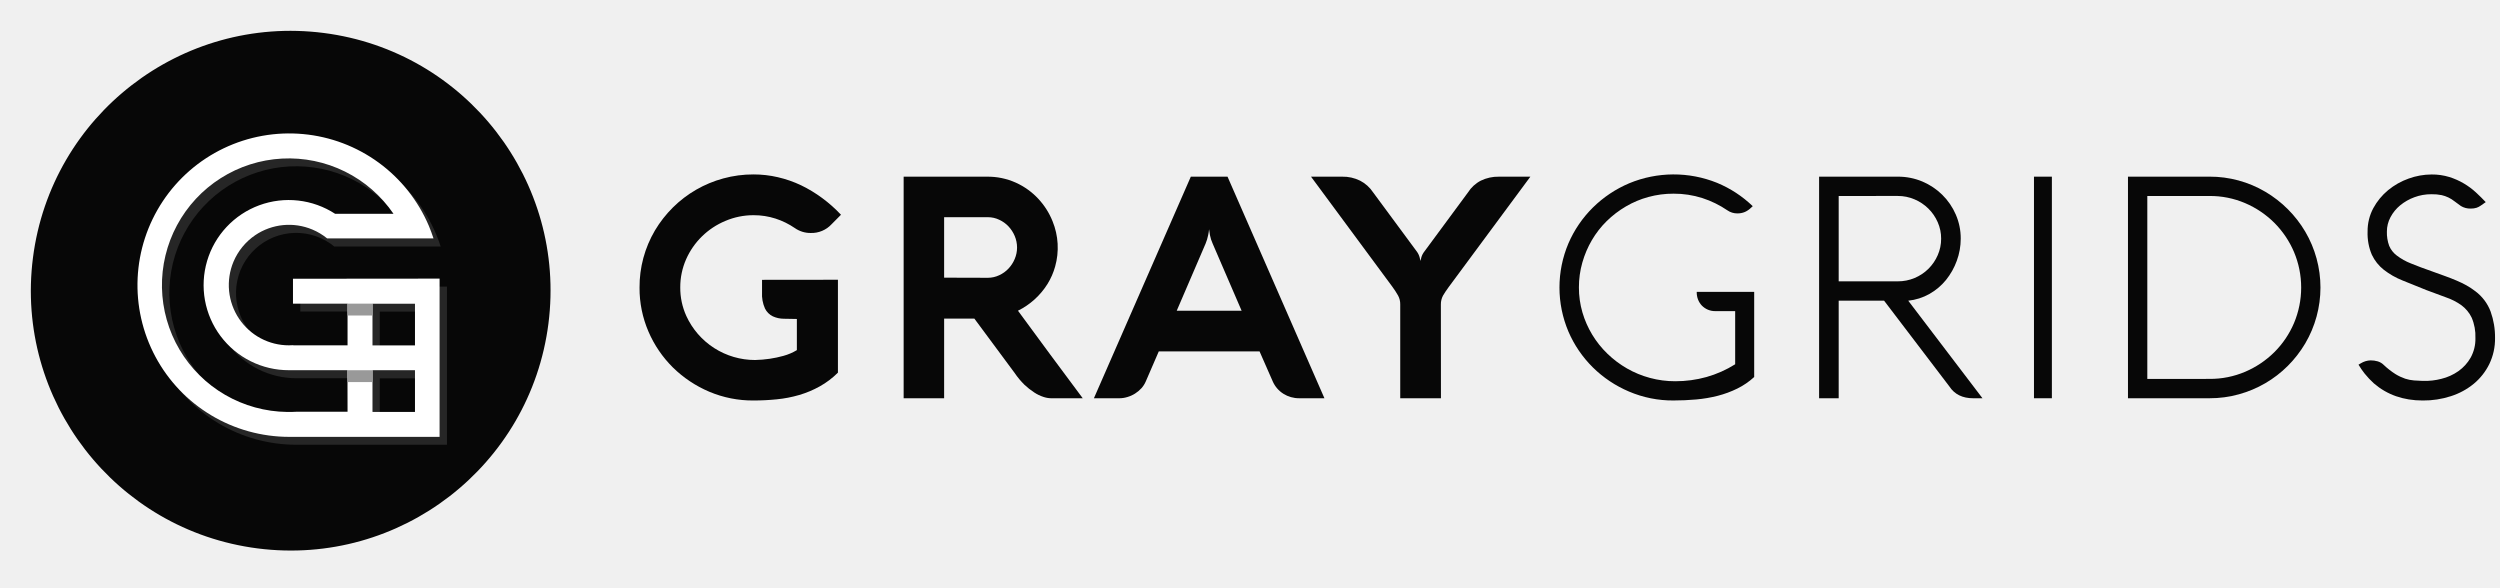
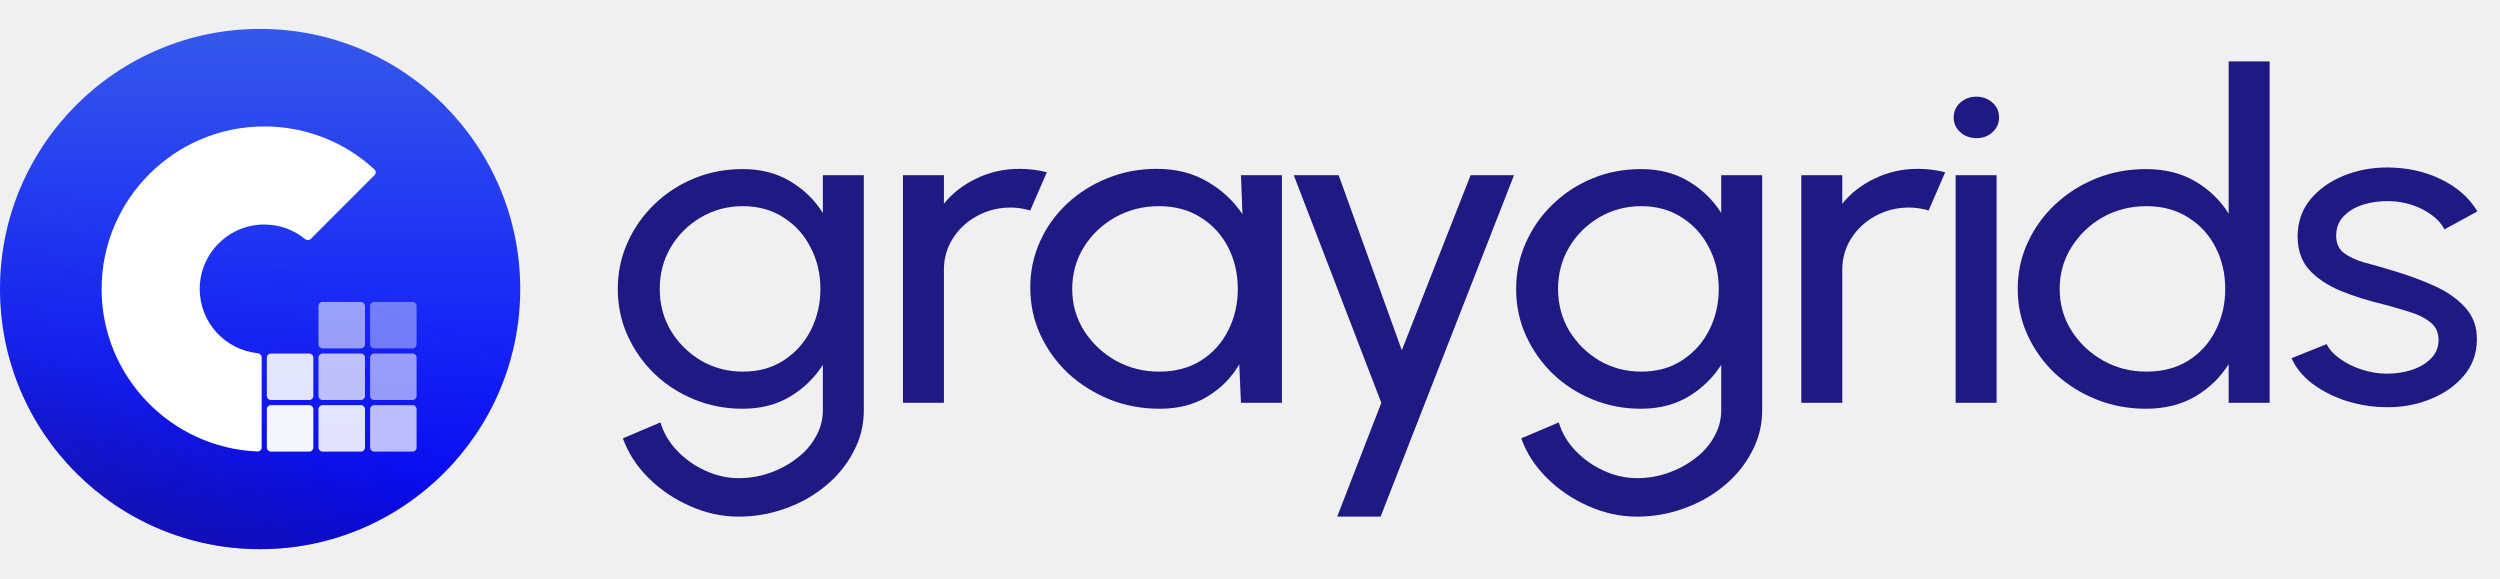
- <svg xmlns="http://www.w3.org/2000/svg" fill="none" height="47" viewBox="0 0 200 47" width="200">
-   <g fill="#070707">
-     <path d="m75.53 31.86h-3.238v-17.726h6.65c.803-.012 1.599.152 2.332.482.673.305 1.28.741 1.784 1.281.493.526.882 1.14 1.15 1.81.467 1.148.539 2.419.204 3.613-.137.493-.343.963-.612 1.398-.574.919-1.392 1.659-2.362 2.139.866 1.181 1.727 2.351 2.583 3.509.856 1.158 1.722 2.323 2.597 3.494h-2.544c-.209-.005-.416-.043-.613-.112-.256-.084-.499-.203-.723-.352-.278-.18-.539-.385-.78-.613-.293-.287-.555-.602-.784-.942l-3.226-4.354h-2.417zm3.512-9.637c.309-.002.615-.072.894-.204.28-.127.533-.308.743-.533.212-.225.382-.486.5-.772.122-.287.185-.596.186-.907 0-.317-.063-.631-.186-.924-.119-.285-.289-.547-.5-.772-.211-.224-.463-.404-.743-.531-.279-.134-.585-.204-.894-.204h-3.512v4.837z" />
-     <path d="m95.266 14.133h2.936l7.753 17.727h-2.019c-.446.004-.884-.12-1.262-.357-.378-.237-.676-.583-.855-.991l-1.054-2.399h-8.063l-1.039 2.399c-.085.2-.203.384-.348.546-.149.164-.319.307-.507.425-.19.121-.397.215-.614.278-.215.067-.438.1-.663.1h-2.019zm-1.127 10.724h5.19l-2.316-5.368c-.099-.218-.172-.446-.217-.68-.037-.204-.061-.364-.07-.47-.015.16-.04.319-.074.476-.046.231-.115.457-.205.674z" />
-     <path d="m115.276 31.86h-3.257v-7.51c.004-.246-.055-.489-.172-.705-.139-.243-.292-.479-.458-.705l-6.508-8.807h2.487c.499-.011.993.099 1.441.321.418.215.774.535 1.034.928l3.5 4.739c.103.137.179.292.225.458.041.155.063.256.071.296.016-.098.039-.195.07-.29.049-.169.131-.326.241-.464l3.488-4.726c.254-.402.611-.729 1.034-.946.449-.217.943-.325 1.441-.315h2.516l-6.525 8.819c-.098.133-.186.253-.258.366-.074.105-.142.214-.204.327-.057.106-.1.218-.129.335-.03.121-.045.245-.043.37z" />
-     <path d="m140.335 23.351v6.81c-.401.369-.854.68-1.343.921-.501.247-1.027.442-1.569.581-.568.145-1.147.243-1.732.295-.596.053-1.203.08-1.815.08-1.221.009-2.429-.234-3.55-.711-1.082-.457-2.067-1.114-2.9-1.937-.831-.823-1.495-1.797-1.954-2.868-.472-1.116-.715-2.313-.715-3.523 0-1.21.243-2.408.715-3.523.462-1.075 1.128-2.051 1.962-2.876.835-.822 1.818-1.479 2.9-1.937 2.246-.933 4.773-.946 7.029-.037 1.063.44 2.031 1.074 2.857 1.869l-.123.112c-.146.146-.317.265-.504.35-.192.08-.398.119-.605.116-.286.002-.565-.084-.798-.247-.617-.42-1.291-.75-2.003-.981-.744-.237-1.522-.356-2.303-.351-.68-.003-1.356.086-2.012.265-.632.171-1.239.426-1.803.758-.558.327-1.074.72-1.534 1.172-.46.453-.857.963-1.183 1.519-.33.564-.587 1.168-.765 1.796-.185.648-.276 1.318-.274 1.992-.002.674.092 1.346.28 1.994.368 1.258 1.058 2.399 2.005 3.312.47.454.994.848 1.561 1.174.577.331 1.196.586 1.839.758.658.178 1.338.267 2.022.265.845.003 1.688-.111 2.502-.338.809-.229 1.58-.572 2.291-1.019v-4.252h-1.582c-.203.004-.404-.035-.591-.112-.189-.077-.357-.193-.498-.338-.129-.138-.23-.299-.299-.475-.07-.182-.105-.374-.105-.569v-.049z" />
-     <path d="m147.095 31.86h-1.567v-17.727h6.291c.676-.005 1.346.127 1.969.388.596.252 1.138.613 1.596 1.065.459.453.825.988 1.079 1.578.265.609.399 1.266.395 1.929.001.604-.106 1.203-.315 1.77-.2.555-.492 1.073-.863 1.535-.368.452-.818.832-1.329 1.12-.52.293-1.096.476-1.692.537l5.94 7.806h-.739c-.859 0-1.497-.315-1.904-.938l-5.228-6.868h-3.633zm0-16.182v6.829h4.724c.462.003.922-.087 1.347-.266.413-.172.787-.42 1.104-.732.316-.313.568-.682.745-1.087.185-.42.279-.873.276-1.33.003-.455-.091-.905-.276-1.322-.358-.818-1.019-1.469-1.849-1.821-.424-.182-.884-.275-1.347-.272z" />
-     <path d="m164.15 31.86h-1.432v-17.727h1.432z" />
-     <path d="m170.238 31.859v-17.727h6.522c1.572-.006 3.117.412 4.47 1.212 1.315.776 2.412 1.872 3.189 3.186.797 1.355 1.218 2.899 1.218 4.472 0 1.573-.421 3.117-1.218 4.472-.388.654-.855 1.256-1.392 1.794-1.084 1.085-2.432 1.868-3.91 2.275-.767.213-1.56.32-2.357.317zm6.522-1.547c.983.008 1.957-.188 2.862-.574.866-.37 1.656-.902 2.326-1.565.669-.666 1.203-1.456 1.572-2.325.379-.901.574-1.868.574-2.845 0-.977-.195-1.945-.574-2.845-.37-.871-.904-1.662-1.572-2.332-.669-.666-1.459-1.199-2.326-1.571-.905-.387-1.878-.584-2.862-.576h-4.975v14.635z" />
-     <path d="m196.863 16.474c-.191-.131-.36-.255-.503-.369-.3-.24-.65-.408-1.025-.494-.27-.055-.545-.079-.821-.073-.465-.003-.929.079-1.365.241-.413.151-.798.371-1.137.649-.319.263-.583.586-.775.951-.188.354-.287.748-.286 1.149-.011.387.049.772.182 1.136.131.311.344.581.615.783.345.261.725.474 1.13.63.467.193 1.045.409 1.732.649.366.136.707.26 1.026.371.314.114.616.233.894.351.27.113.533.241.789.382.244.138.479.292.701.463.559.415.987.982 1.23 1.632.242.678.362 1.394.353 2.114.012.722-.146 1.436-.459 2.087-.297.606-.72 1.143-1.241 1.575-.541.444-1.163.781-1.832.994-.726.235-1.486.352-2.25.345-1.548 0-2.851-.457-3.912-1.371-.266-.241-.512-.503-.738-.783-.179-.226-.343-.464-.49-.712l.185-.11c.236-.145.506-.226.783-.235.193-.001.385.026.571.08.183.055.351.155.486.292.284.27.594.511.924.722.246.153.508.277.782.371.23.075.467.122.708.141.226.016.46.029.701.037.505.016 1.008-.04 1.495-.167.486-.118.946-.326 1.354-.612.403-.284.739-.653.982-1.081.264-.48.396-1.02.381-1.567.023-.559-.078-1.117-.298-1.632-.187-.393-.47-.734-.821-.994-.383-.272-.804-.486-1.249-.636-.48-.17-.998-.362-1.552-.575-.704-.28-1.346-.541-1.925-.777-.531-.212-1.03-.497-1.482-.847-.409-.322-.737-.734-.958-1.204-.249-.585-.364-1.218-.341-1.852-.008-.654.15-1.3.459-1.877.299-.551.701-1.041 1.186-1.44.489-.401 1.045-.714 1.641-.926.587-.213 1.207-.324 1.831-.327.483-.006.963.063 1.424.204.408.127.799.301 1.165.518.344.203.665.441.958.71.285.264.548.524.788.779l-.386.271c-.104.076-.218.136-.34.179-.152.048-.31.071-.468.067-.282.01-.562-.063-.802-.21z" />
-     <path d="m67.034 22.38v7.431c-.431.432-.921.802-1.455 1.1-.52.29-1.072.521-1.644.689-.583.17-1.181.286-1.785.345-.622.063-1.246.095-1.871.094-1.217.01-2.422-.23-3.542-.703-1.08-.458-2.064-1.114-2.901-1.934-.832-.824-1.496-1.798-1.958-2.872-.48-1.115-.724-2.316-.715-3.528-.009-1.605.417-3.182 1.233-4.567.4-.671.883-1.289 1.438-1.84 1.118-1.107 2.505-1.907 4.027-2.32.788-.216 1.603-.324 2.42-.321.657-.001 1.312.074 1.952.223.638.148 1.258.363 1.849.644.595.287 1.161.629 1.691 1.022.542.399 1.046.847 1.506 1.337l-.748.754c-.212.231-.471.413-.761.535-.289.122-.602.18-.916.17-.454.004-.898-.134-1.27-.395-.473-.324-.991-.579-1.537-.756-.568-.183-1.162-.275-1.759-.272-.777-.003-1.546.153-2.26.458-1.405.584-2.53 1.684-3.141 3.072-.311.709-.47 1.475-.466 2.249-.006.787.159 1.566.485 2.283.48 1.05 1.253 1.941 2.228 2.566.975.625 2.11.957 3.269.957.396-.009.79-.043 1.181-.1.369-.055.735-.133 1.095-.233.376-.103.736-.257 1.07-.458v-2.492l-1.027-.018c-.308.001-.613-.064-.894-.192-.274-.133-.495-.353-.629-.625-.182-.41-.263-.857-.236-1.304v-.992z" />
-     <path d="m43.874 25.893c1.457-11.387-6.593-21.799-17.981-23.256-11.387-1.457-21.799 6.593-23.256 17.981-1.457 11.387 6.593 21.799 17.981 23.256 11.387 1.457 21.799-6.593 23.256-17.981z" />
-   </g>
-   <path d="m24.026 22.929v1.993h4.363v3.333h-4.333v-.012c-.116 0-.236.012-.352.012-.644.002-1.281-.126-1.874-.376-.862-.365-1.601-.97-2.127-1.744-.647-.958-.927-2.117-.789-3.264.138-1.148.683-2.208 1.538-2.986.855-.778 1.961-1.223 3.116-1.253 1.155-.03 2.283.357 3.177 1.09h8.509c-.109-.34-.236-.676-.371-1.002-.854-2.022-2.239-3.774-4.01-5.071-1.77-1.297-3.859-2.089-6.044-2.293-2.185-.204-4.385.188-6.364 1.135-1.98.947-3.666 2.413-4.879 4.242-1.213 1.829-1.907 3.952-2.009 6.145s.392 4.371 1.43 6.305c1.038 1.934 2.581 3.55 4.464 4.676 1.883 1.127 4.037 1.721 6.232 1.721h12.055v-12.653zm4.363 10.637h-4.018c-.151 0-.307.017-.473.019h-.35c-1.742-.025-3.449-.497-4.955-1.373-1.506-.876-2.762-2.124-3.645-3.626-.883-1.502-1.365-3.206-1.399-4.948s.382-3.463 1.208-4.998c.825-1.535 2.031-2.831 3.503-3.764 1.472-.933 3.159-1.471 4.899-1.562 1.74-.091 3.474.267 5.035 1.041 1.561.774 2.897 1.936 3.878 3.376h-4.675c-.889-.574-1.9-.932-2.952-1.047s-2.116.017-3.108.386c-.992.368-1.885.963-2.607 1.736-.722.773-1.254 1.705-1.553 2.72-.299 1.015-.358 2.086-.171 3.127.187 1.042.614 2.025 1.247 2.873.633.848 1.456 1.536 2.402 2.01.946.474 1.989.722 3.048.722h4.687zm5.394.019h-3.399l.019-.012h-.019v-3.309h3.399zm0-5.325h-3.399v-3.333h3.399z" fill="#262626" />
-   <path d="m23.438 22.3v1.993h4.366v3.333h-4.337v-.012c-.116 0-.236.012-.35.012-.789.002-1.567-.192-2.263-.563s-1.29-.908-1.729-1.564c-.446-.665-.72-1.429-.798-2.226-.077-.797.044-1.6.353-2.338.364-.863.971-1.602 1.747-2.127.663-.447 1.428-.722 2.225-.8.796-.077 1.6.045 2.337.355.426.179.824.418 1.182.709h8.509c-.111-.341-.236-.676-.371-1.002-.857-2.018-2.244-3.767-4.014-5.06-1.77-1.293-3.858-2.083-6.042-2.284-2.183-.202-4.38.192-6.358 1.138-1.978.947-3.662 2.411-4.874 4.238-1.212 1.827-1.907 3.948-2.01 6.138-.103 2.19.389 4.367 1.424 6.3 1.035 1.933 2.574 3.549 4.454 4.678 1.88 1.128 4.03 1.726 6.223 1.731h12.055v-12.66zm4.366 10.637h-4.018c-.154 0-.307.017-.473.019h-.343c-1.743-.022-3.45-.493-4.958-1.367-1.508-.874-2.765-2.122-3.651-3.623s-1.369-3.205-1.404-4.948c-.035-1.742.38-3.465 1.204-5.0.824-1.536 2.03-2.833 3.502-3.767 1.472-.934 3.159-1.473 4.9-1.565 1.74-.092 3.475.266 5.037 1.04 1.562.774 2.898 1.937 3.879 3.377h-4.671c-.889-.578-1.9-.941-2.954-1.059-1.054-.118-2.12.011-3.115.378-.995.367-1.89.961-2.614 1.735-.725.774-1.258 1.706-1.558 2.723-.3 1.017-.359 2.09-.172 3.133.188 1.043.616 2.029 1.252 2.877s1.461 1.537 2.409 2.01c.949.473 1.995.718 3.055.716h4.687zm5.394.019h-3.399l.017-.012h-.017v-3.328h3.399zm0-5.325h-3.399v-3.333h3.399z" fill="#fff" />
-   <path d="m27.803 29.618h1.995v.948h-1.995z" fill="#999" />
-   <path d="m26.189 24.293h1.614v.948h1.993v-.948h1.463v-.002h-5.07z" fill="#999" />
+ <svg xmlns="http://www.w3.org/2000/svg" width="173" height="40" viewBox="0 0 173 40" fill="none">
+   <path d="M36 20C36 10.059 27.941 2 18 2C8.059 2 0 10.059 0 20C0 29.941 8.059 38 18 38C27.941 38 36 29.941 36 20Z" fill="url(#paint0_linear_966_20546)" />
+   <path d="M36 20C36 10.059 27.941 2 18 2C8.059 2 0 10.059 0 20C0 29.941 8.059 38 18 38C27.941 38 36 29.941 36 20Z" fill="url(#paint1_linear_966_20546)" fill-opacity="0.56" />
+   <path d="M18.287 8.75C21.137 8.75 23.828 9.803 25.91 11.723C26.025 11.829 26.027 12.01 25.916 12.121L21.508 16.529C21.401 16.636 21.23 16.638 21.113 16.543C20.317 15.891 19.329 15.537 18.288 15.537C15.824 15.535 13.82 17.539 13.82 20H7.031C7.031 13.797 12.081 8.75 18.287 8.75Z" fill="white" />
+   <path d="M13.82 20C13.82 22.31 15.585 24.216 17.837 24.442C17.988 24.457 18.107 24.581 18.107 24.732V30.964C18.107 31.121 17.978 31.248 17.821 31.242C11.829 30.996 7.031 26.047 7.031 20H13.82Z" fill="white" />
+   <path opacity="0.56" d="M24.975 20.893H22.32C22.165 20.893 22.039 21.019 22.039 21.174V23.827C22.039 23.982 22.165 24.108 22.32 24.108H24.975C25.13 24.108 25.256 23.982 25.256 23.827V21.174C25.256 21.019 25.13 20.893 24.975 20.893Z" fill="white" />
+   <path opacity="0.4" d="M28.547 20.893H25.892C25.737 20.893 25.611 21.019 25.611 21.174V23.827C25.611 23.982 25.737 24.108 25.892 24.108H28.547C28.702 24.108 28.828 23.982 28.828 23.827V21.174C28.828 21.019 28.702 20.893 28.547 20.893Z" fill="white" />
+   <path opacity="0.72" d="M24.975 24.465H22.32C22.165 24.465 22.039 24.591 22.039 24.746V27.399C22.039 27.554 22.165 27.68 22.32 27.68H24.975C25.13 27.68 25.256 27.554 25.256 27.399V24.746C25.256 24.591 25.13 24.465 24.975 24.465Z" fill="white" />
+   <path opacity="0.88" d="M21.401 24.465H18.747C18.592 24.465 18.466 24.591 18.466 24.746V27.399C18.466 27.554 18.592 27.68 18.747 27.68H21.401C21.557 27.68 21.683 27.554 21.683 27.399V24.746C21.683 24.591 21.557 24.465 21.401 24.465Z" fill="white" />
+   <path opacity="0.56" d="M28.547 24.465H25.892C25.737 24.465 25.611 24.591 25.611 24.746V27.399C25.611 27.554 25.737 27.68 25.892 27.68H28.547C28.702 27.68 28.828 27.554 28.828 27.399V24.746C28.828 24.591 28.702 24.465 28.547 24.465Z" fill="white" />
+   <path opacity="0.88" d="M24.975 28.035H22.32C22.165 28.035 22.039 28.161 22.039 28.316V30.968C22.039 31.124 22.165 31.25 22.32 31.25H24.975C25.13 31.25 25.256 31.124 25.256 30.968V28.316C25.256 28.161 25.13 28.035 24.975 28.035Z" fill="white" />
+   <path opacity="0.96" d="M21.401 28.035H18.747C18.592 28.035 18.466 28.161 18.466 28.316V30.968C18.466 31.124 18.592 31.25 18.747 31.25H21.401C21.557 31.25 21.683 31.124 21.683 30.968V28.316C21.683 28.161 21.557 28.035 21.401 28.035Z" fill="white" />
+   <path opacity="0.72" d="M28.547 28.035H25.892C25.737 28.035 25.611 28.161 25.611 28.316V30.968C25.611 31.124 25.737 31.25 25.892 31.25H28.547C28.702 31.25 28.828 31.124 28.828 30.968V28.316C28.828 28.161 28.702 28.035 28.547 28.035Z" fill="white" />
+   <path d="M56.942 12.125H59.777V28.379C59.777 29.419 59.535 30.384 59.051 31.277C58.579 32.18 57.938 32.962 57.127 33.624C56.318 34.296 55.395 34.816 54.36 35.183C53.325 35.561 52.245 35.75 51.12 35.75C49.95 35.75 48.819 35.503 47.728 35.01C46.637 34.527 45.681 33.876 44.859 33.057C44.049 32.248 43.464 31.34 43.104 30.332L45.703 29.23C45.917 29.954 46.299 30.605 46.851 31.183C47.413 31.77 48.066 32.233 48.808 32.569C49.562 32.915 50.333 33.088 51.12 33.088C51.862 33.088 52.577 32.968 53.263 32.726C53.961 32.484 54.585 32.148 55.136 31.718C55.699 31.298 56.138 30.799 56.453 30.222C56.779 29.655 56.942 29.041 56.942 28.379V25.245C56.368 26.148 55.609 26.883 54.664 27.45C53.73 28.006 52.639 28.285 51.39 28.285C50.197 28.285 49.078 28.069 48.032 27.639C46.986 27.208 46.069 26.615 45.281 25.859C44.494 25.093 43.875 24.21 43.425 23.213C42.975 22.215 42.75 21.145 42.75 20C42.75 18.855 42.975 17.785 43.425 16.787C43.875 15.779 44.494 14.897 45.281 14.141C46.069 13.374 46.986 12.776 48.032 12.345C49.078 11.915 50.197 11.7 51.39 11.7C52.639 11.7 53.73 11.978 54.664 12.534C55.609 13.091 56.368 13.826 56.942 14.739V12.125ZM51.407 25.717C52.498 25.717 53.443 25.455 54.242 24.93C55.052 24.405 55.676 23.706 56.115 22.835C56.554 21.963 56.773 21.018 56.773 20C56.773 18.95 56.548 17.994 56.098 17.134C55.659 16.262 55.035 15.569 54.225 15.055C53.426 14.53 52.487 14.267 51.407 14.267C50.349 14.267 49.382 14.524 48.504 15.039C47.627 15.553 46.929 16.246 46.412 17.118C45.906 17.979 45.653 18.939 45.653 20C45.653 21.061 45.911 22.026 46.429 22.898C46.958 23.759 47.655 24.447 48.521 24.961C49.399 25.465 50.361 25.717 51.407 25.717Z" fill="#1E1983" />
+   <path d="M62.484 27.875V12.125H65.319V14.094C65.916 13.359 66.669 12.776 67.581 12.346C68.492 11.905 69.482 11.684 70.551 11.684C71.203 11.684 71.833 11.763 72.441 11.92L71.293 14.566C70.832 14.43 70.382 14.362 69.943 14.362C69.099 14.362 68.323 14.556 67.614 14.944C66.917 15.322 66.36 15.837 65.944 16.488C65.528 17.139 65.319 17.863 65.319 18.661V27.875H62.484Z" fill="#1E1983" />
+   <path d="M85.875 12.125H88.71V27.875H85.875L85.757 25.213C85.228 26.127 84.497 26.867 83.563 27.434C82.641 28.001 81.538 28.285 80.255 28.285C79.018 28.285 77.859 28.069 76.779 27.639C75.699 27.198 74.743 26.594 73.91 25.828C73.089 25.051 72.448 24.158 71.987 23.15C71.525 22.142 71.295 21.055 71.295 19.89C71.295 18.766 71.52 17.706 71.97 16.708C72.42 15.711 73.044 14.839 73.843 14.094C74.653 13.338 75.587 12.75 76.644 12.33C77.702 11.899 78.838 11.684 80.053 11.684C81.38 11.684 82.545 11.978 83.546 12.566C84.547 13.144 85.357 13.894 85.976 14.818L85.875 12.125ZM80.205 25.717C81.319 25.717 82.281 25.465 83.091 24.961C83.912 24.447 84.542 23.754 84.981 22.882C85.43 22.011 85.656 21.05 85.656 20C85.656 18.929 85.43 17.963 84.981 17.102C84.531 16.231 83.895 15.543 83.074 15.039C82.264 14.524 81.307 14.267 80.205 14.267C79.091 14.267 78.079 14.524 77.167 15.039C76.256 15.553 75.531 16.246 74.99 17.118C74.462 17.979 74.197 18.94 74.197 20C74.197 21.061 74.473 22.027 75.024 22.898C75.576 23.759 76.307 24.447 77.218 24.961C78.129 25.465 79.125 25.717 80.205 25.717Z" fill="#1E1983" />
+   <path d="M101.765 12.125H104.769L95.538 35.75H92.534L95.588 27.875L89.53 12.125H92.635L97.006 24.237L101.765 12.125Z" fill="#1E1983" />
+   <path d="M119.108 12.125H121.943V28.379C121.943 29.419 121.701 30.384 121.217 31.277C120.745 32.18 120.103 32.962 119.293 33.624C118.483 34.296 117.561 34.816 116.526 35.183C115.491 35.561 114.411 35.75 113.286 35.75C112.116 35.75 110.985 35.503 109.894 35.01C108.803 34.527 107.847 33.876 107.025 33.057C106.215 32.248 105.63 31.34 105.27 30.332L107.869 29.23C108.083 29.954 108.465 30.605 109.017 31.183C109.579 31.77 110.232 32.233 110.974 32.569C111.728 32.915 112.498 33.088 113.286 33.088C114.028 33.088 114.743 32.968 115.429 32.726C116.127 32.484 116.751 32.148 117.302 31.718C117.865 31.298 118.303 30.799 118.618 30.222C118.945 29.655 119.108 29.041 119.108 28.379V25.245C118.534 26.148 117.775 26.883 116.83 27.45C115.896 28.006 114.805 28.285 113.556 28.285C112.363 28.285 111.244 28.069 110.198 27.639C109.152 27.208 108.235 26.615 107.447 25.859C106.66 25.093 106.041 24.21 105.591 23.213C105.141 22.215 104.916 21.145 104.916 20C104.916 18.855 105.141 17.785 105.591 16.787C106.041 15.779 106.66 14.897 107.447 14.141C108.235 13.374 109.152 12.776 110.198 12.345C111.244 11.915 112.363 11.7 113.556 11.7C114.805 11.7 115.896 11.978 116.83 12.534C117.775 13.091 118.534 13.826 119.108 14.739V12.125ZM113.573 25.717C114.664 25.717 115.609 25.455 116.408 24.93C117.218 24.405 117.842 23.706 118.281 22.835C118.72 21.963 118.939 21.018 118.939 20C118.939 18.95 118.714 17.994 118.264 17.134C117.825 16.262 117.201 15.569 116.391 15.055C115.592 14.53 114.653 14.267 113.573 14.267C112.515 14.267 111.548 14.524 110.67 15.039C109.793 15.553 109.095 16.246 108.578 17.118C108.072 17.979 107.818 18.939 107.818 20C107.818 21.061 108.077 22.026 108.595 22.898C109.123 23.759 109.821 24.447 110.687 24.961C111.565 25.465 112.527 25.717 113.573 25.717Z" fill="#1E1983" />
+   <path d="M124.65 27.875V12.125H127.485V14.094C128.082 13.359 128.835 12.776 129.747 12.346C130.658 11.905 131.648 11.684 132.717 11.684C133.369 11.684 133.999 11.763 134.607 11.92L133.459 14.566C132.998 14.43 132.548 14.362 132.109 14.362C131.265 14.362 130.489 14.556 129.78 14.944C129.083 15.322 128.526 15.837 128.11 16.488C127.694 17.139 127.485 17.863 127.485 18.661V27.875H124.65Z" fill="#1E1983" />
+   <path d="M135.33 12.125H138.165V27.875H135.33V12.125ZM136.782 9.558C136.332 9.558 135.955 9.421 135.651 9.148C135.347 8.875 135.195 8.534 135.195 8.125C135.195 7.715 135.347 7.374 135.651 7.101C135.955 6.828 136.326 6.691 136.765 6.691C137.204 6.691 137.575 6.828 137.879 7.101C138.182 7.374 138.334 7.715 138.334 8.125C138.334 8.534 138.182 8.875 137.879 9.148C137.586 9.421 137.22 9.558 136.782 9.558Z" fill="#1E1983" />
+   <path d="M154.223 4.25H157.058V27.875H154.223V25.198C153.649 26.122 152.878 26.867 151.911 27.434C150.943 28.001 149.807 28.285 148.502 28.285C147.276 28.285 146.128 28.069 145.059 27.639C143.991 27.208 143.046 26.615 142.224 25.859C141.414 25.093 140.779 24.21 140.318 23.213C139.856 22.215 139.626 21.145 139.626 20C139.626 18.855 139.856 17.785 140.318 16.787C140.779 15.779 141.414 14.897 142.224 14.141C143.046 13.374 143.991 12.776 145.059 12.345C146.128 11.915 147.276 11.7 148.502 11.7C149.807 11.7 150.943 11.983 151.911 12.55C152.878 13.117 153.649 13.863 154.223 14.787V4.25ZM148.536 25.717C149.649 25.717 150.611 25.465 151.421 24.961C152.243 24.447 152.873 23.754 153.311 22.882C153.761 22.011 153.986 21.05 153.986 20C153.986 18.929 153.761 17.963 153.311 17.102C152.861 16.23 152.226 15.543 151.404 15.039C150.594 14.524 149.638 14.267 148.536 14.267C147.422 14.267 146.409 14.524 145.498 15.039C144.598 15.553 143.878 16.246 143.338 17.118C142.798 17.979 142.528 18.939 142.528 20C142.528 21.061 142.804 22.026 143.355 22.898C143.906 23.759 144.638 24.447 145.549 24.961C146.46 25.465 147.456 25.717 148.536 25.717Z" fill="#1E1983" />
+   <path d="M164.903 28.174C163.991 28.143 163.103 27.985 162.236 27.702C161.381 27.408 160.628 27.014 159.975 26.52C159.334 26.016 158.867 25.439 158.574 24.788L161.004 23.811C161.173 24.168 161.477 24.504 161.916 24.819C162.354 25.134 162.861 25.386 163.434 25.575C164.008 25.764 164.588 25.859 165.173 25.859C165.791 25.859 166.371 25.77 166.911 25.591C167.451 25.413 167.889 25.15 168.227 24.804C168.576 24.447 168.75 24.021 168.75 23.528C168.75 23.003 168.559 22.593 168.176 22.299C167.805 21.995 167.333 21.759 166.759 21.591C166.196 21.412 165.623 21.244 165.038 21.087C163.879 20.814 162.844 20.488 161.933 20.11C161.021 19.722 160.301 19.233 159.773 18.645C159.255 18.047 158.996 17.286 158.996 16.362C158.996 15.385 159.283 14.54 159.857 13.826C160.442 13.112 161.207 12.561 162.152 12.172C163.097 11.784 164.109 11.589 165.189 11.589C166.551 11.589 167.794 11.862 168.919 12.408C170.044 12.954 170.882 13.695 171.433 14.629L169.155 15.873C168.964 15.495 168.671 15.165 168.278 14.881C167.884 14.587 167.434 14.356 166.928 14.188C166.421 14.02 165.904 13.931 165.375 13.92C164.723 13.899 164.109 13.978 163.536 14.157C162.973 14.335 162.518 14.608 162.169 14.976C161.831 15.333 161.663 15.779 161.663 16.314C161.663 16.839 161.843 17.238 162.203 17.511C162.574 17.784 163.052 18.005 163.637 18.173C164.233 18.33 164.88 18.514 165.578 18.724C166.601 19.029 167.558 19.38 168.446 19.779C169.335 20.178 170.049 20.677 170.589 21.276C171.141 21.874 171.411 22.614 171.399 23.496C171.399 24.462 171.09 25.308 170.471 26.032C169.853 26.746 169.048 27.292 168.058 27.67C167.079 28.048 166.028 28.216 164.903 28.174Z" fill="#1E1983" />
+   <defs>
+     <linearGradient id="paint0_linear_966_20546" x1="18" y1="2" x2="18" y2="38" gradientUnits="userSpaceOnUse">
+       <stop stop-color="#3558EA" />
+       <stop offset="1" stop-color="#0000FF" />
+     </linearGradient>
+     <linearGradient id="paint1_linear_966_20546" x1="22.789" y1="7.229" x2="6.933" y2="54.475" gradientUnits="userSpaceOnUse">
+       <stop offset="0.216" stop-color="#1E1983" stop-opacity="0" />
+       <stop offset="0.447" stop-color="#1E1983" stop-opacity="0.19" />
+       <stop offset="0.62" stop-color="#1E1983" />
+     </linearGradient>
+   </defs>
</svg>
